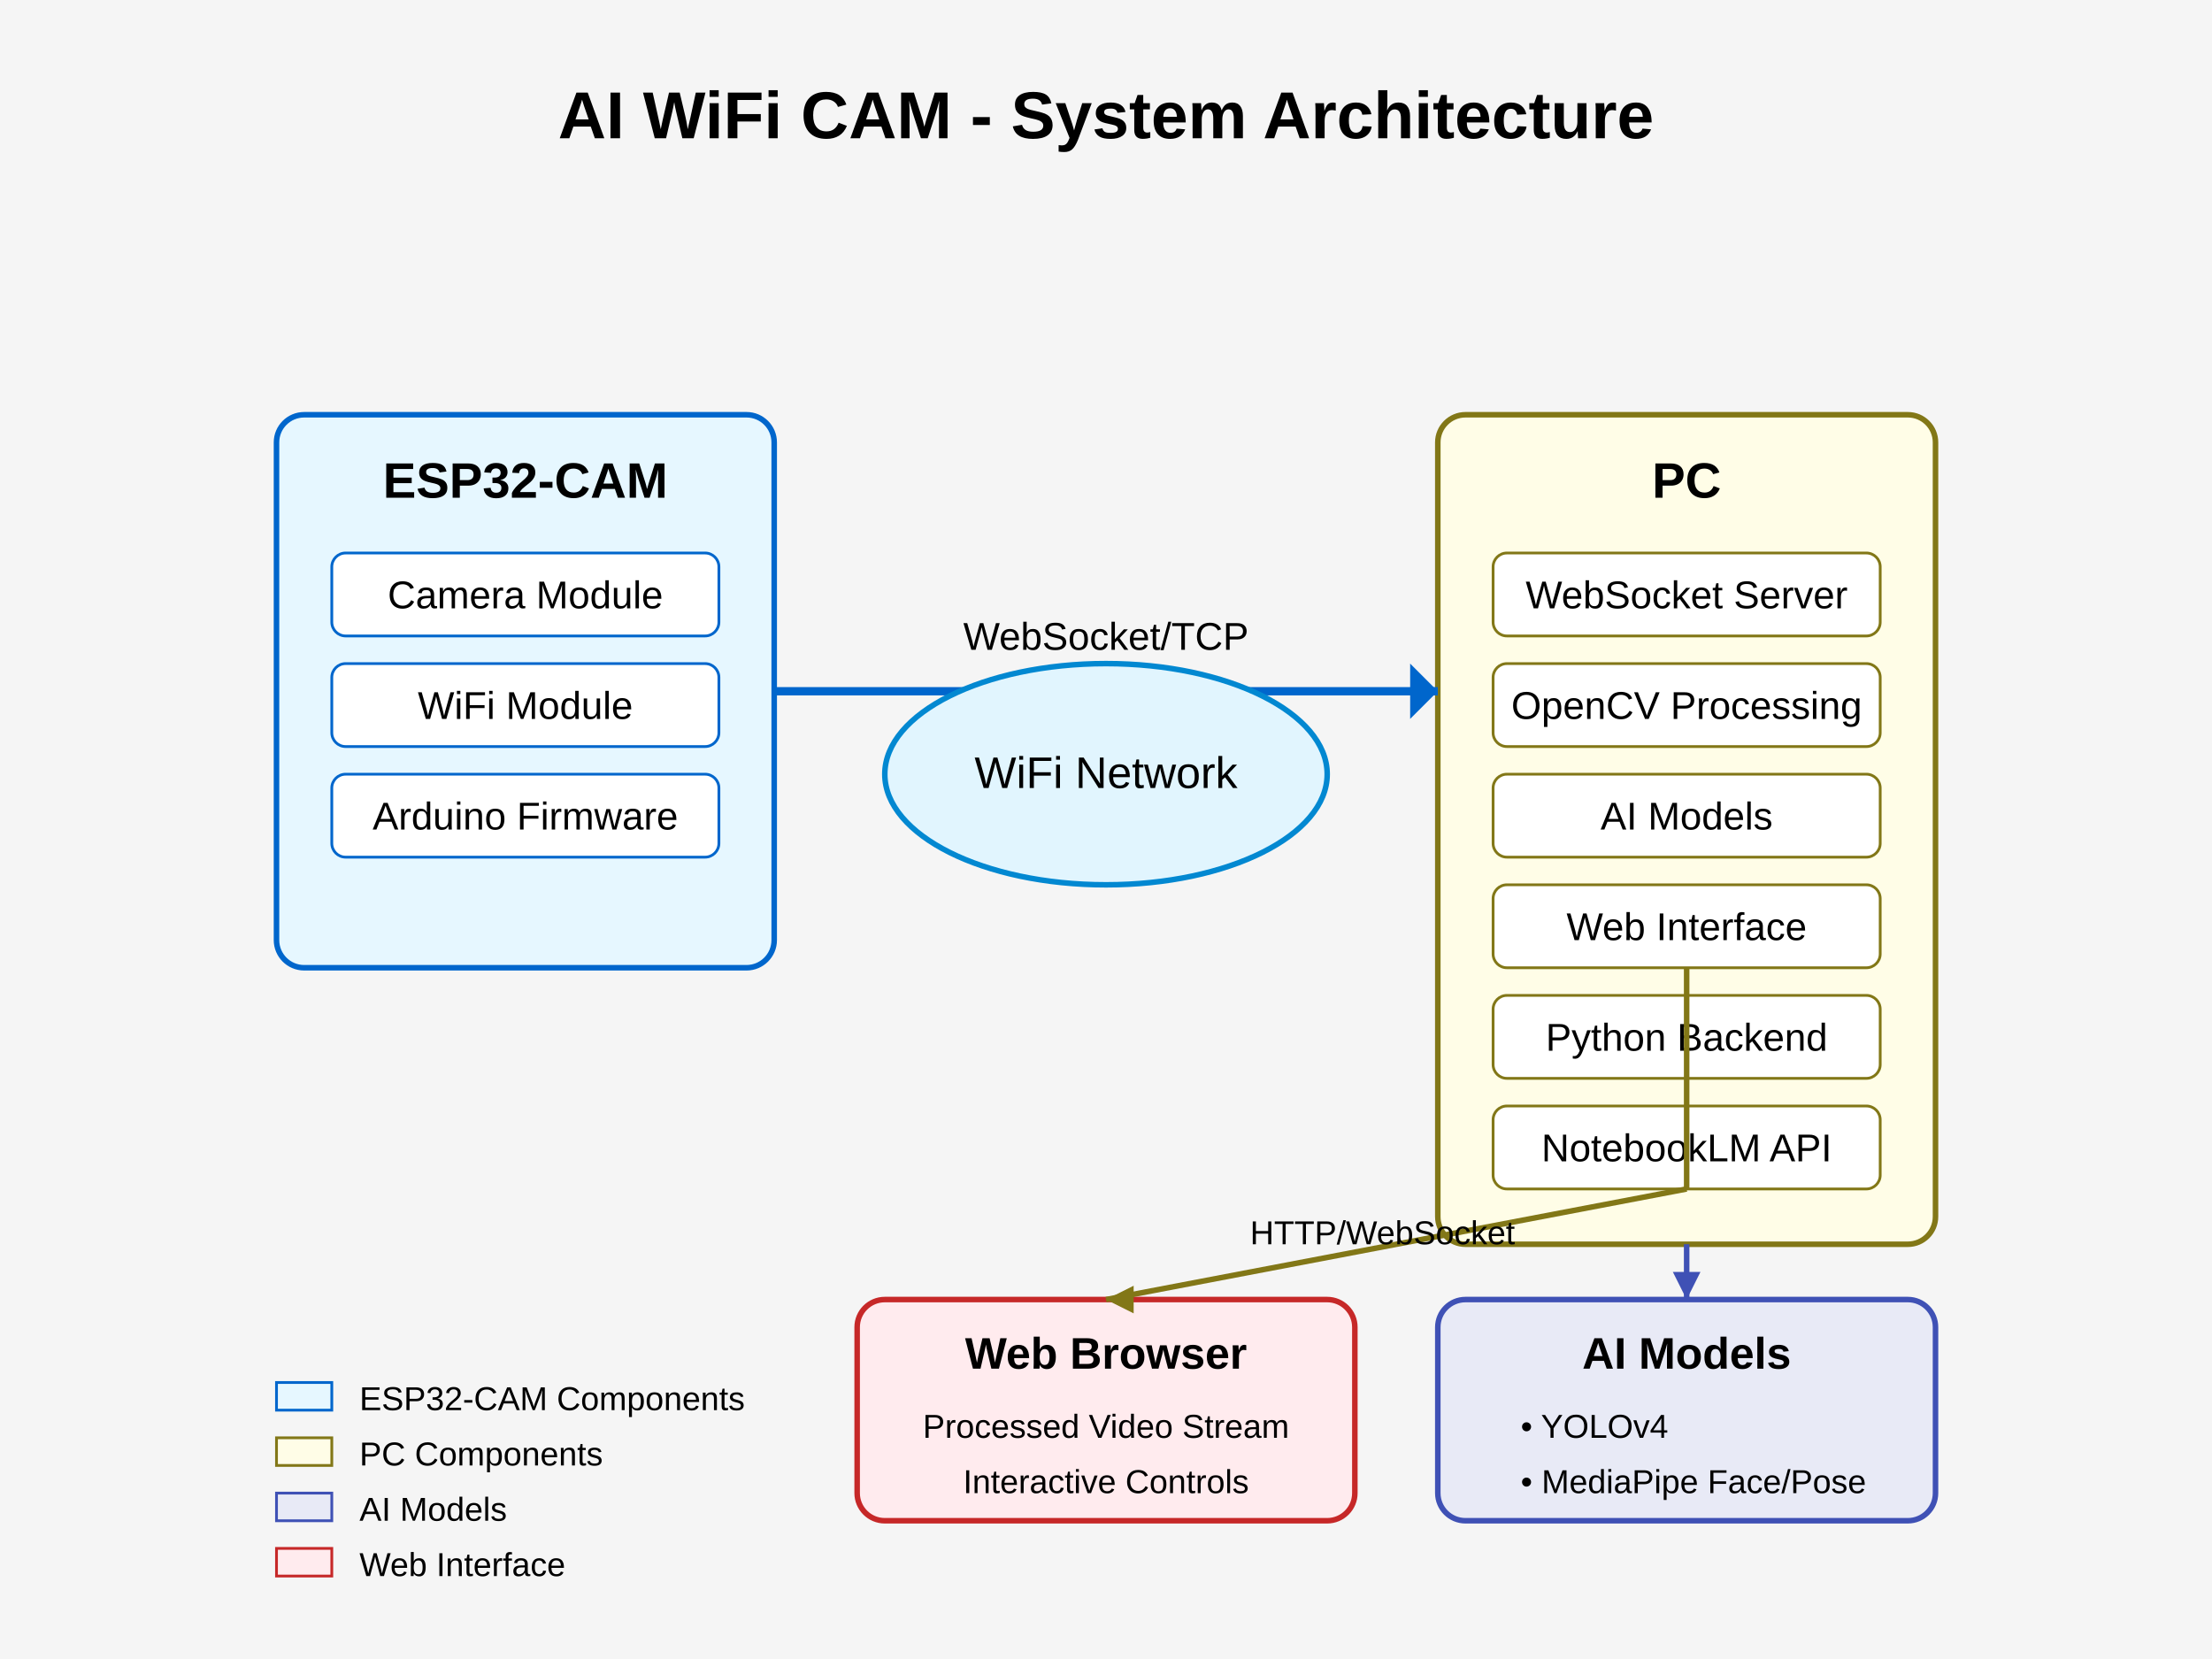
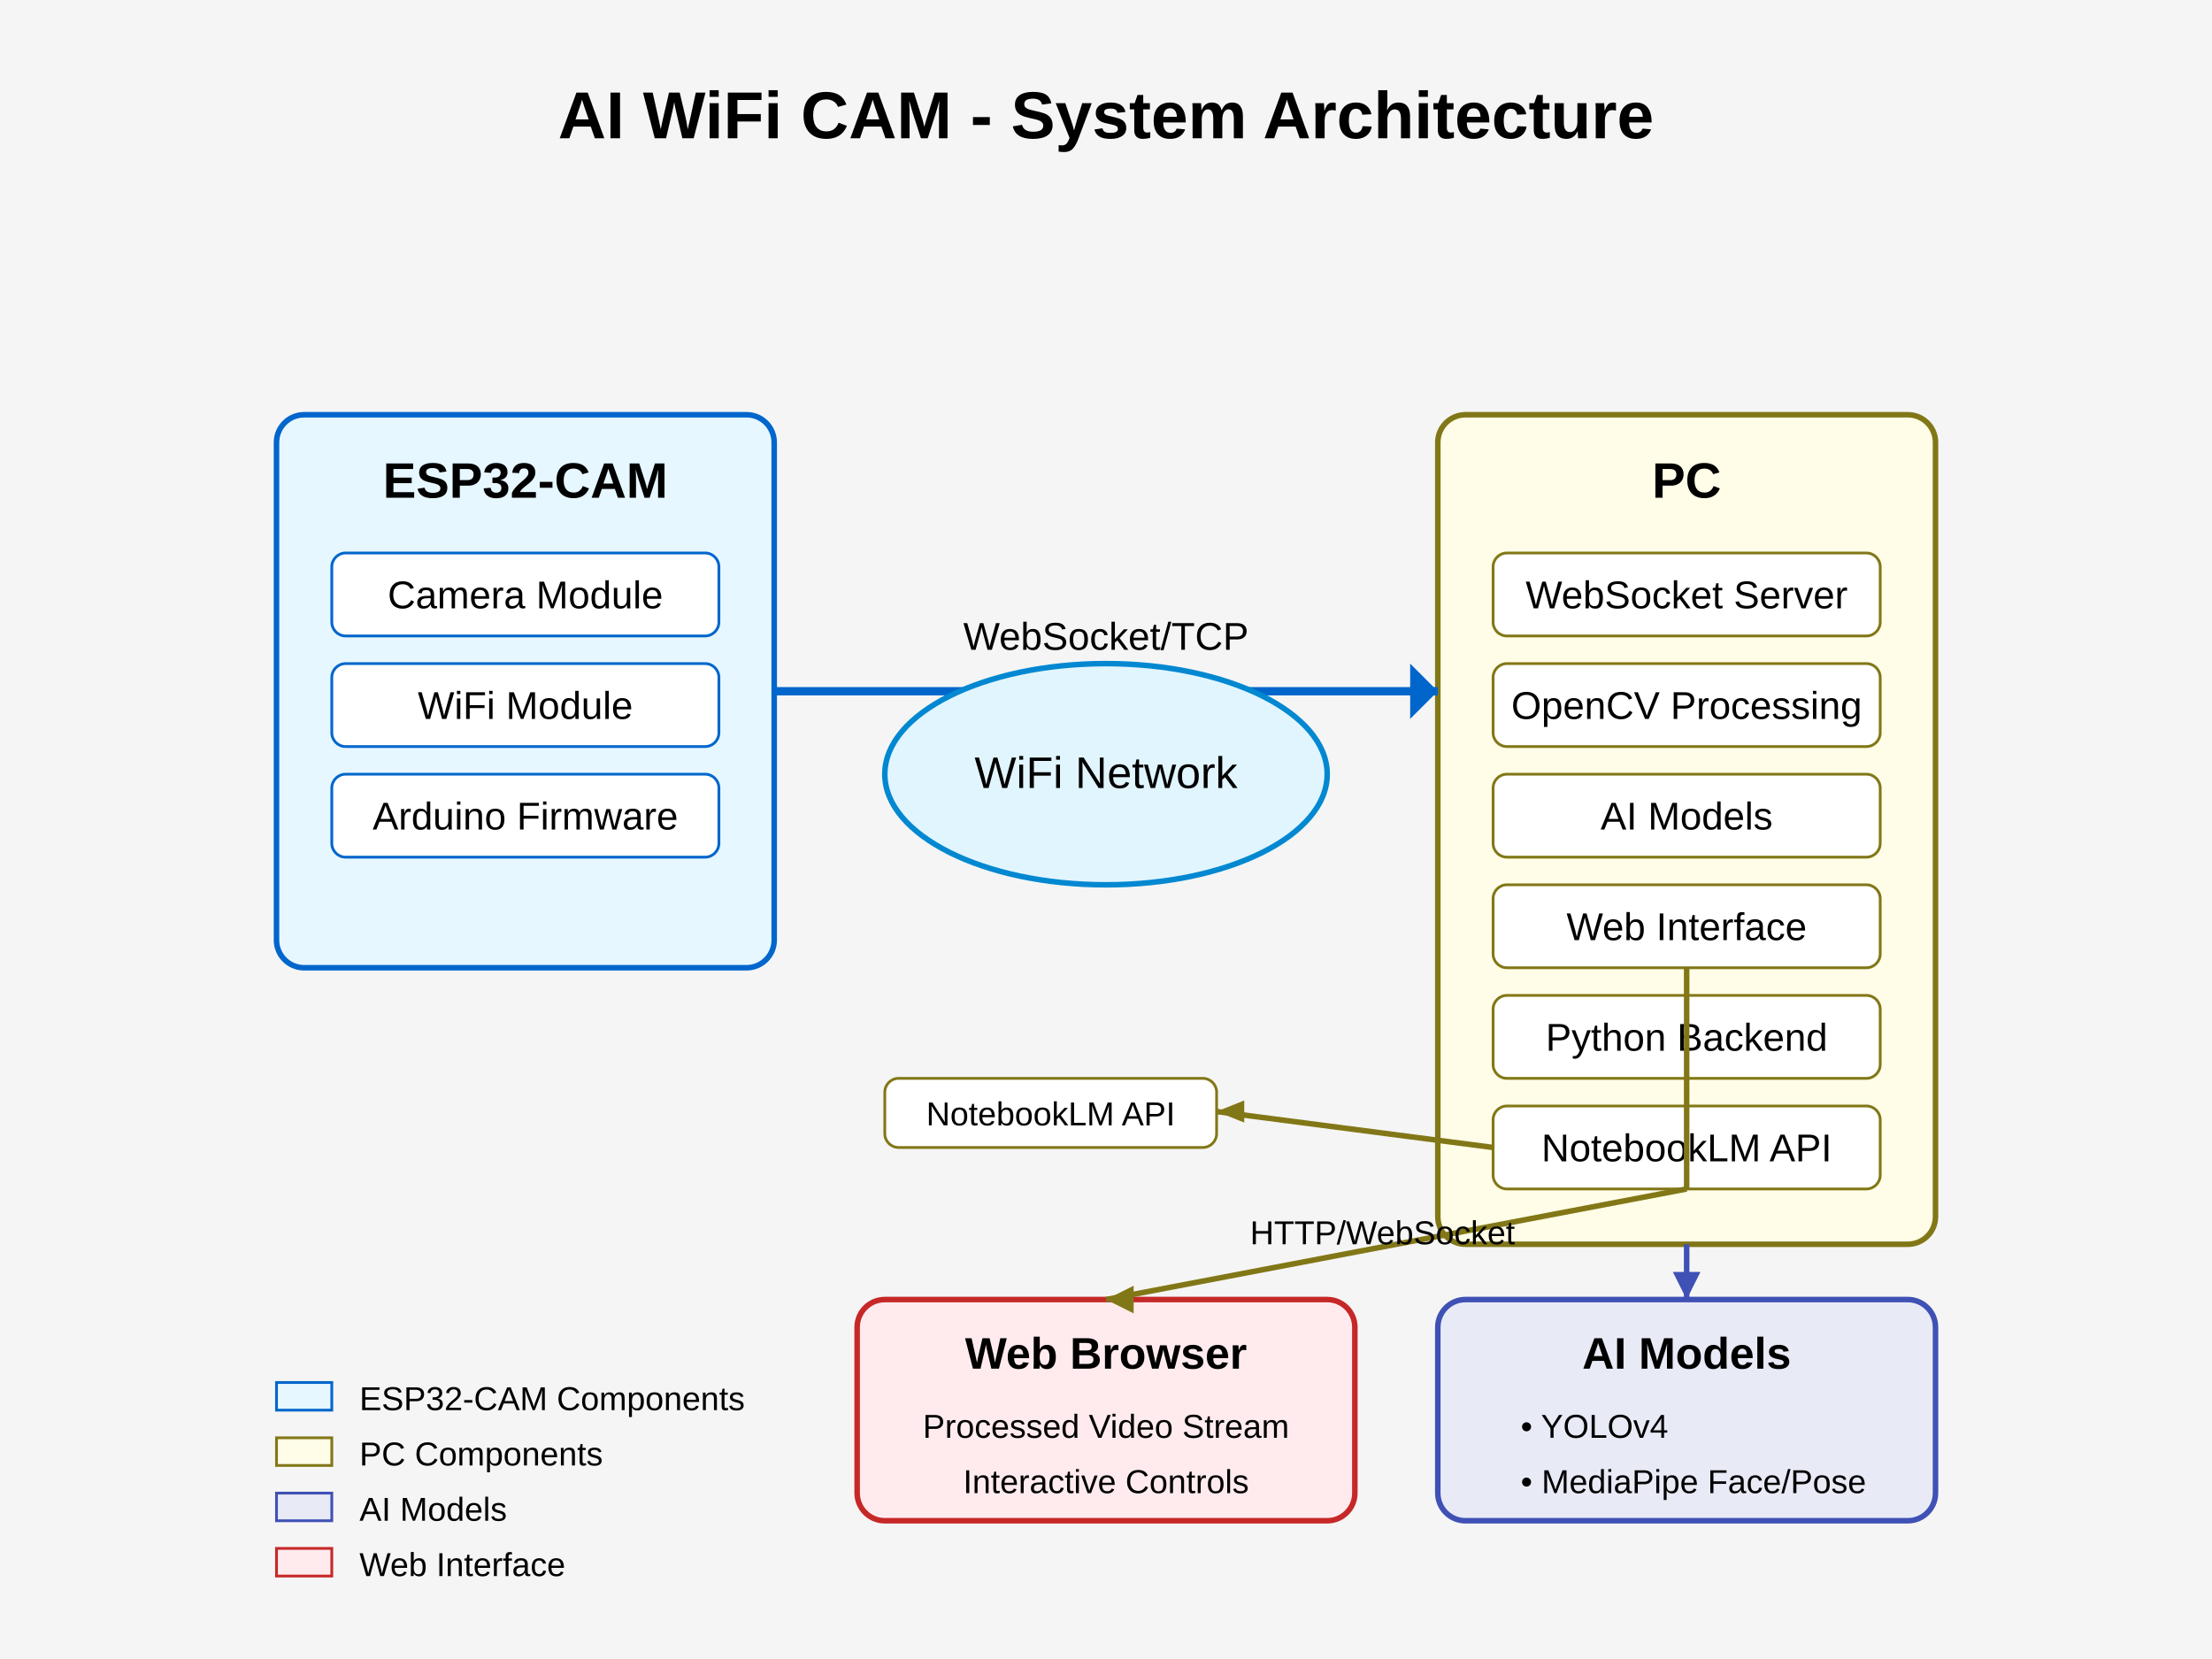
<svg xmlns="http://www.w3.org/2000/svg" width="800" height="600">
  <rect width="800" height="600" fill="#f5f5f5" />
  <text x="400" y="50" font-family="Arial" font-size="24" text-anchor="middle" font-weight="bold">AI WiFi CAM - System Architecture</text>
  <rect x="100" y="150" width="180" height="200" rx="10" fill="#e6f7ff" stroke="#0066cc" stroke-width="2" />
  <text x="190" y="180" font-family="Arial" font-size="18" text-anchor="middle" font-weight="bold">ESP32-CAM</text>
  <rect x="120" y="200" width="140" height="30" rx="5" fill="#ffffff" stroke="#0066cc" />
  <text x="190" y="220" font-family="Arial" font-size="14" text-anchor="middle">Camera Module</text>
  <rect x="120" y="240" width="140" height="30" rx="5" fill="#ffffff" stroke="#0066cc" />
  <text x="190" y="260" font-family="Arial" font-size="14" text-anchor="middle">WiFi Module</text>
  <rect x="120" y="280" width="140" height="30" rx="5" fill="#ffffff" stroke="#0066cc" />
  <text x="190" y="300" font-family="Arial" font-size="14" text-anchor="middle">Arduino Firmware</text>
  <rect x="520" y="150" width="180" height="300" rx="10" fill="#fffde7" stroke="#827717" stroke-width="2" />
  <text x="610" y="180" font-family="Arial" font-size="18" text-anchor="middle" font-weight="bold">PC</text>
  <rect x="540" y="200" width="140" height="30" rx="5" fill="#ffffff" stroke="#827717" />
  <text x="610" y="220" font-family="Arial" font-size="14" text-anchor="middle">WebSocket Server</text>
  <rect x="540" y="240" width="140" height="30" rx="5" fill="#ffffff" stroke="#827717" />
  <text x="610" y="260" font-family="Arial" font-size="14" text-anchor="middle">OpenCV Processing</text>
  <rect x="540" y="280" width="140" height="30" rx="5" fill="#ffffff" stroke="#827717" />
  <text x="610" y="300" font-family="Arial" font-size="14" text-anchor="middle">AI Models</text>
  <rect x="540" y="320" width="140" height="30" rx="5" fill="#ffffff" stroke="#827717" />
  <text x="610" y="340" font-family="Arial" font-size="14" text-anchor="middle">Web Interface</text>
  <rect x="540" y="360" width="140" height="30" rx="5" fill="#ffffff" stroke="#827717" />
  <text x="610" y="380" font-family="Arial" font-size="14" text-anchor="middle">Python Backend</text>
  <rect x="540" y="400" width="140" height="30" rx="5" fill="#ffffff" stroke="#827717" />
  <text x="610" y="420" font-family="Arial" font-size="14" text-anchor="middle">NotebookLM API</text>
+   <rect x="320" y="390" width="120" height="25" rx="5" fill="#ffffff" stroke="#827717" />
+   <text x="380" y="407" font-family="Arial" font-size="12" text-anchor="middle">NotebookLM API</text>
  <rect x="520" y="470" width="180" height="80" rx="10" fill="#e8eaf6" stroke="#3f51b5" stroke-width="2" />
  <text x="610" y="495" font-family="Arial" font-size="16" text-anchor="middle" font-weight="bold">AI Models</text>
  <text x="550" y="520" font-family="Arial" font-size="12">• YOLOv4</text>
  <text x="550" y="540" font-family="Arial" font-size="12">• MediaPipe Face/Pose</text>
  <rect x="310" y="470" width="180" height="80" rx="10" fill="#ffebee" stroke="#c62828" stroke-width="2" />
  <text x="400" y="495" font-family="Arial" font-size="16" text-anchor="middle" font-weight="bold">Web Browser</text>
  <text x="400" y="520" font-family="Arial" font-size="12" text-anchor="middle">Processed Video Stream</text>
  <text x="400" y="540" font-family="Arial" font-size="12" text-anchor="middle">Interactive Controls</text>
  <line x1="280" y1="250" x2="520" y2="250" stroke="#0066cc" stroke-width="3" />
  <polygon points="510,240 520,250 510,260" fill="#0066cc" />
  <text x="400" y="235" font-family="Arial" font-size="14" text-anchor="middle">WebSocket/TCP</text>
  <text x="400" y="255" font-family="Arial" font-size="12" text-anchor="middle">Video Stream</text>
  <line x1="610" y1="350" x2="610" y2="430" stroke="#827717" stroke-width="2" />
  <line x1="610" y1="430" x2="400" y2="470" stroke="#827717" stroke-width="2" />
  <polygon points="410,465 400,470 410,475" fill="#827717" />
  <text x="500" y="450" font-family="Arial" font-size="12" text-anchor="middle">HTTP/WebSocket</text>
+   <line x1="540" y1="415" x2="440" y2="402" stroke="#827717" stroke-width="2" />
+   <polygon points="450,398 440,402 450,406" fill="#827717" />
  <line x1="610" y1="450" x2="610" y2="470" stroke="#3f51b5" stroke-width="2" />
  <polygon points="605,460 610,470 615,460" fill="#3f51b5" />
  <ellipse cx="400" cy="280" rx="80" ry="40" fill="#e1f5fe" stroke="#0288d1" stroke-width="2" />
  <text x="400" y="285" font-family="Arial" font-size="16" text-anchor="middle">WiFi Network</text>
  <rect x="100" y="500" width="20" height="10" fill="#e6f7ff" stroke="#0066cc" />
  <text x="130" y="510" font-family="Arial" font-size="12">ESP32-CAM Components</text>
  <rect x="100" y="520" width="20" height="10" fill="#fffde7" stroke="#827717" />
  <text x="130" y="530" font-family="Arial" font-size="12">PC Components</text>
  <rect x="100" y="540" width="20" height="10" fill="#e8eaf6" stroke="#3f51b5" />
  <text x="130" y="550" font-family="Arial" font-size="12">AI Models</text>
  <rect x="100" y="560" width="20" height="10" fill="#ffebee" stroke="#c62828" />
  <text x="130" y="570" font-family="Arial" font-size="12">Web Interface</text>
</svg>
